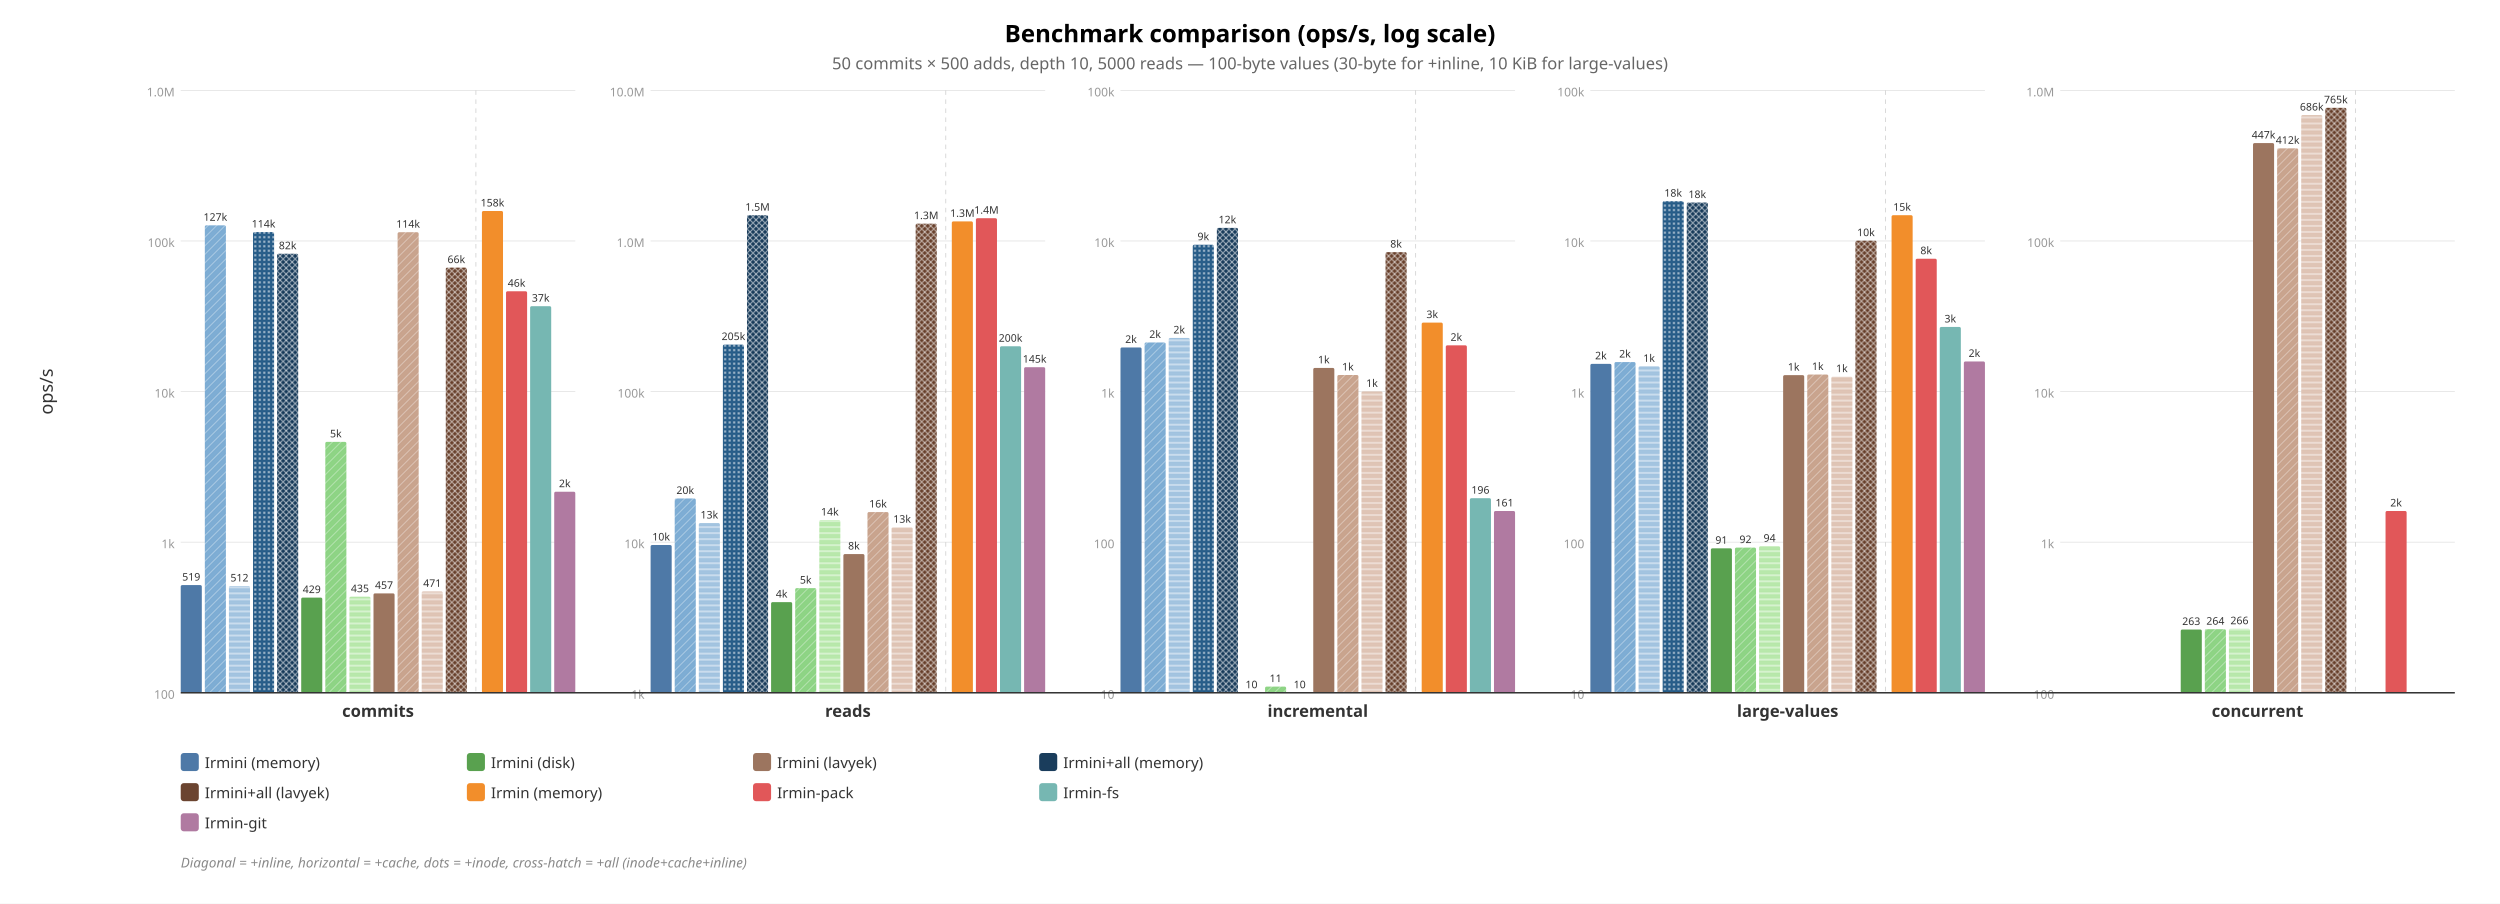
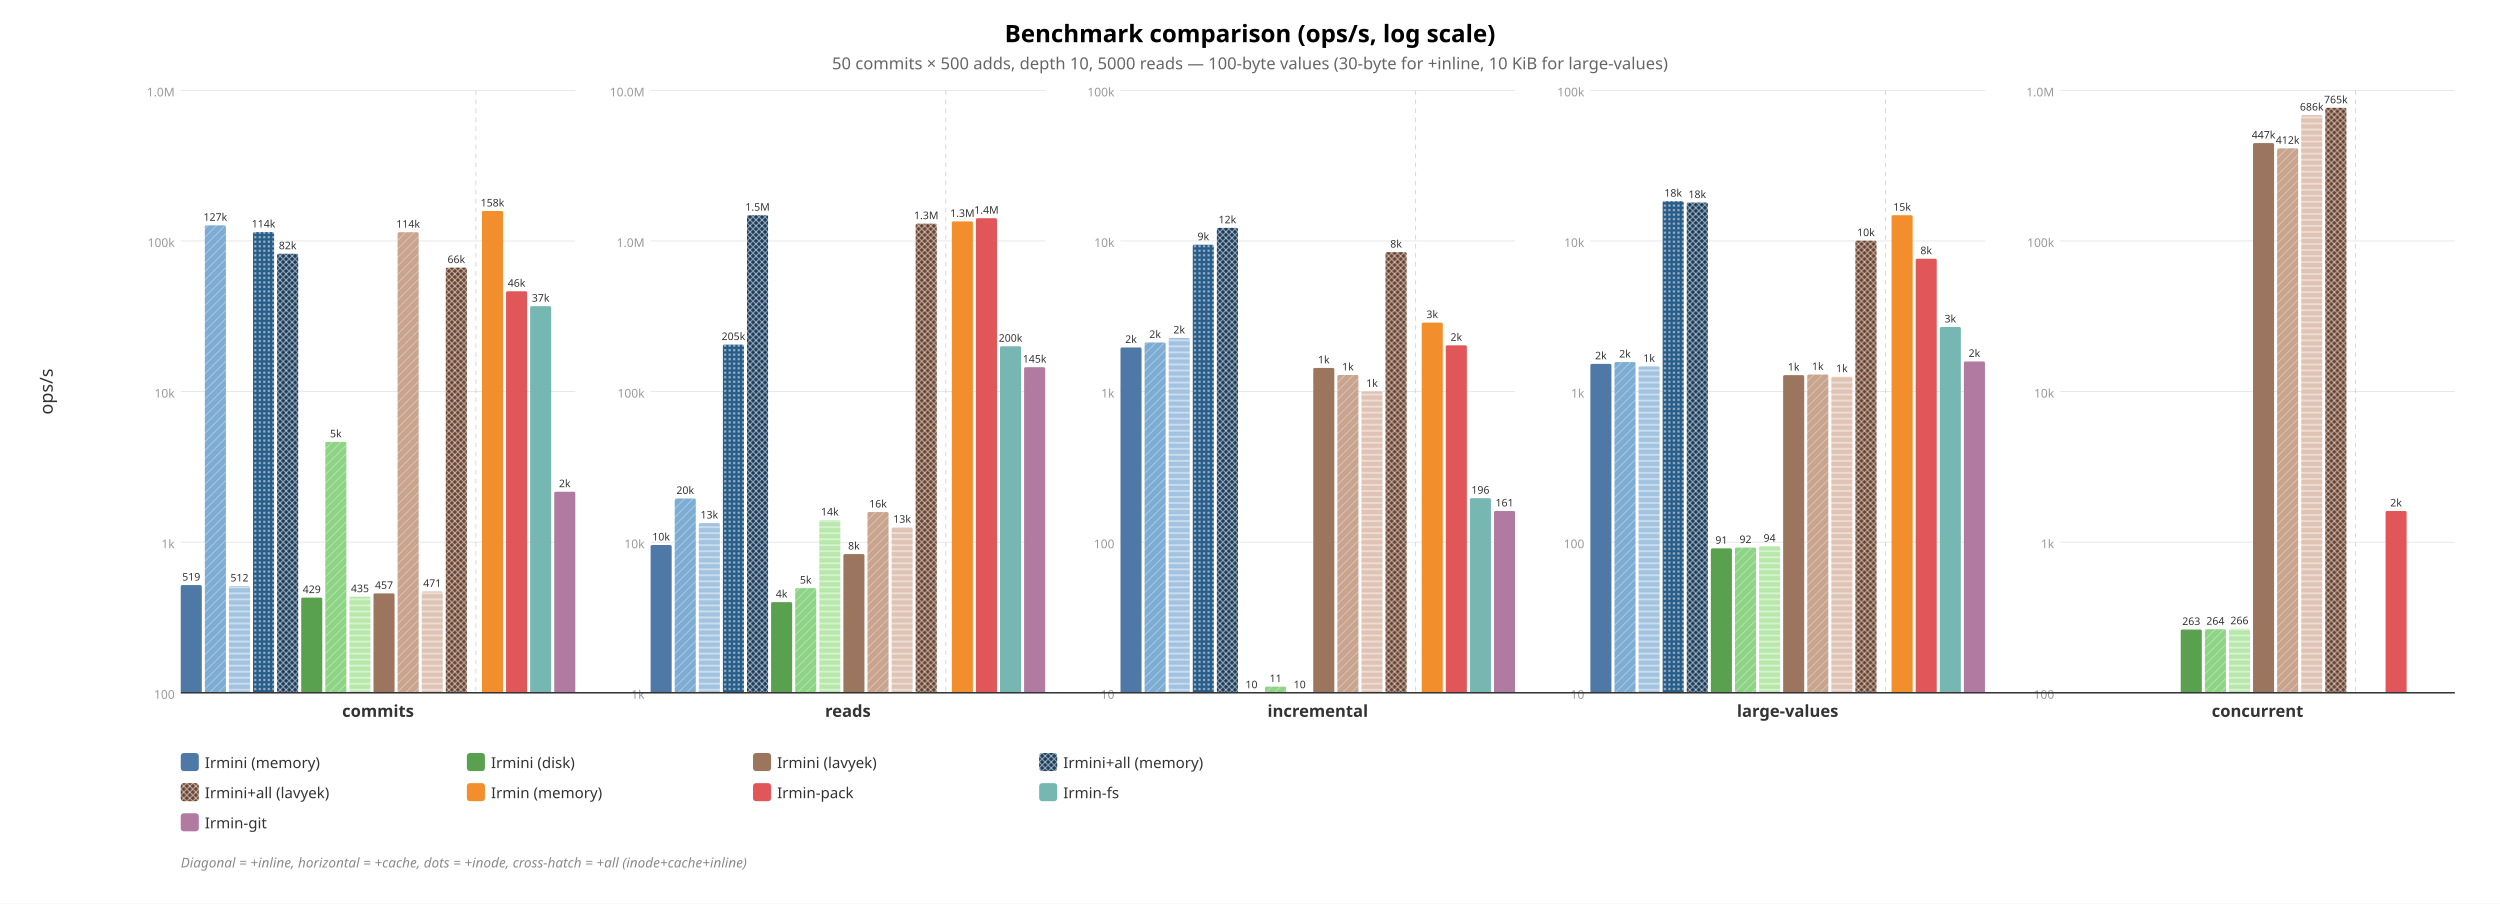
<svg xmlns="http://www.w3.org/2000/svg" width="1660" height="600" font-family="system-ui, sans-serif" font-size="11">
  <rect width="1660" height="600" fill="white" />
  <defs>
    <pattern id="Irminipinline_memory" width="4" height="4" patternUnits="userSpaceOnUse" patternTransform="rotate(45)">
      <rect width="4" height="4" fill="#7eadd4" />
      <line x1="0" y1="0" x2="0" y2="4" stroke="white" stroke-width="1" opacity="0.4" />
    </pattern>
  </defs>
  <defs>
    <pattern id="Irminipcache_memory" width="4" height="4" patternUnits="userSpaceOnUse">
      <rect width="4" height="4" fill="#a3c4e0" />
      <line x1="0" y1="2" x2="4" y2="2" stroke="white" stroke-width="1" opacity="0.5" />
    </pattern>
  </defs>
  <defs>
    <pattern id="Irminipinode_memory" width="3" height="3" patternUnits="userSpaceOnUse">
      <rect width="3" height="3" fill="#2a5f8a" />
      <circle cx="1.5" cy="1.5" r="0.8" fill="white" opacity="0.5" />
    </pattern>
  </defs>
  <defs>
    <pattern id="Irminipall_memory" width="4" height="4" patternUnits="userSpaceOnUse">
      <rect width="4" height="4" fill="#1a3d5c" />
      <line x1="0" y1="0" x2="4" y2="4" stroke="white" stroke-width="0.8" opacity="0.5" />
      <line x1="0" y1="4" x2="4" y2="0" stroke="white" stroke-width="0.8" opacity="0.5" />
    </pattern>
  </defs>
  <defs>
    <pattern id="Irminipinline_disk" width="4" height="4" patternUnits="userSpaceOnUse" patternTransform="rotate(45)">
      <rect width="4" height="4" fill="#8ed485" />
      <line x1="0" y1="0" x2="0" y2="4" stroke="white" stroke-width="1" opacity="0.4" />
    </pattern>
  </defs>
  <defs>
    <pattern id="Irminipcache_disk" width="4" height="4" patternUnits="userSpaceOnUse">
      <rect width="4" height="4" fill="#b8e8ab" />
      <line x1="0" y1="2" x2="4" y2="2" stroke="white" stroke-width="1" opacity="0.5" />
    </pattern>
  </defs>
  <defs>
    <pattern id="Irminipinline_lavyek" width="4" height="4" patternUnits="userSpaceOnUse" patternTransform="rotate(45)">
      <rect width="4" height="4" fill="#c9a48e" />
      <line x1="0" y1="0" x2="0" y2="4" stroke="white" stroke-width="1" opacity="0.4" />
    </pattern>
  </defs>
  <defs>
    <pattern id="Irminipcache_lavyek" width="4" height="4" patternUnits="userSpaceOnUse">
      <rect width="4" height="4" fill="#dfc4b5" />
      <line x1="0" y1="2" x2="4" y2="2" stroke="white" stroke-width="1" opacity="0.5" />
    </pattern>
  </defs>
  <defs>
    <pattern id="Irminipall_lavyek" width="4" height="4" patternUnits="userSpaceOnUse">
      <rect width="4" height="4" fill="#6b4430" />
      <line x1="0" y1="0" x2="4" y2="4" stroke="white" stroke-width="0.8" opacity="0.5" />
      <line x1="0" y1="4" x2="4" y2="0" stroke="white" stroke-width="0.8" opacity="0.5" />
    </pattern>
  </defs>
  <text x="830.0" y="28" text-anchor="middle" font-size="16" font-weight="bold">Benchmark comparison (ops/s, log scale)</text>
  <text x="830.0" y="46" text-anchor="middle" font-size="11" fill="#666">50 commits × 500 adds, depth 10, 5000 reads — 100-byte values (30-byte for +inline, 10 KiB for large-values)</text>
  <g transform="translate(120,60)">
    <text x="-85" y="200.0" text-anchor="middle" font-size="12" fill="#333" transform="rotate(-90,-85,200.0)">ops/s</text>
    <line x1="0" y1="400.0" x2="262" y2="400.0" stroke="#e0e0e0" stroke-width="0.5" />
    <text x="-4.0" y="404.0" text-anchor="end" font-size="8" fill="#999">100</text>
    <line x1="0" y1="300.0" x2="262" y2="300.0" stroke="#e0e0e0" stroke-width="0.5" />
    <text x="-4.0" y="304.0" text-anchor="end" font-size="8" fill="#999">1k</text>
    <line x1="0" y1="200.0" x2="262" y2="200.0" stroke="#e0e0e0" stroke-width="0.5" />
    <text x="-4.0" y="204.0" text-anchor="end" font-size="8" fill="#999">10k</text>
    <line x1="0" y1="100.0" x2="262" y2="100.0" stroke="#e0e0e0" stroke-width="0.5" />
    <text x="-4.0" y="104.0" text-anchor="end" font-size="8" fill="#999">100k</text>
    <line x1="0" y1="0.0" x2="262" y2="0.0" stroke="#e0e0e0" stroke-width="0.5" />
    <text x="-4.0" y="4.0" text-anchor="end" font-size="8" fill="#999">1.0M</text>
    <rect x="0.0" y="328.5" width="14" height="71.5" fill="#4e79a7" rx="1" />
    <text x="7.0" y="325.5" text-anchor="middle" font-size="7" fill="#333">519</text>
    <rect x="16.0" y="89.6" width="14" height="310.4" fill="url(#Irminipinline_memory)" rx="1" />
    <text x="23.0" y="86.6" text-anchor="middle" font-size="7" fill="#333">127k</text>
    <rect x="32.0" y="329.1" width="14" height="70.9" fill="url(#Irminipcache_memory)" rx="1" />
    <text x="39.0" y="326.1" text-anchor="middle" font-size="7" fill="#333">512</text>
    <rect x="48.0" y="94.1" width="14" height="305.9" fill="url(#Irminipinode_memory)" rx="1" />
    <text x="55.0" y="91.1" text-anchor="middle" font-size="7" fill="#333">114k</text>
    <rect x="64.0" y="108.5" width="14" height="291.5" fill="url(#Irminipall_memory)" rx="1" />
    <text x="71.0" y="105.5" text-anchor="middle" font-size="7" fill="#333">82k</text>
    <rect x="80.0" y="336.8" width="14" height="63.2" fill="#59a14f" rx="1" />
    <text x="87.0" y="333.8" text-anchor="middle" font-size="7" fill="#333">429</text>
    <rect x="96.0" y="233.4" width="14" height="166.6" fill="url(#Irminipinline_disk)" rx="1" />
    <text x="103.0" y="230.4" text-anchor="middle" font-size="7" fill="#333">5k</text>
    <rect x="112.0" y="336.2" width="14" height="63.8" fill="url(#Irminipcache_disk)" rx="1" />
    <text x="119.0" y="333.2" text-anchor="middle" font-size="7" fill="#333">435</text>
    <rect x="128.0" y="334.0" width="14" height="66.0" fill="#9c755f" rx="1" />
    <text x="135.0" y="331.0" text-anchor="middle" font-size="7" fill="#333">457</text>
    <rect x="144.0" y="94.2" width="14" height="305.8" fill="url(#Irminipinline_lavyek)" rx="1" />
    <text x="151.0" y="91.2" text-anchor="middle" font-size="7" fill="#333">114k</text>
    <rect x="160.0" y="332.7" width="14" height="67.3" fill="url(#Irminipcache_lavyek)" rx="1" />
    <text x="167.0" y="329.7" text-anchor="middle" font-size="7" fill="#333">471</text>
    <rect x="176.0" y="117.7" width="14" height="282.3" fill="url(#Irminipall_lavyek)" rx="1" />
    <text x="183.0" y="114.7" text-anchor="middle" font-size="7" fill="#333">66k</text>
    <rect x="200.0" y="80.1" width="14" height="319.9" fill="#f28e2b" rx="1" />
    <text x="207.0" y="77.1" text-anchor="middle" font-size="7" fill="#333">158k</text>
    <rect x="216.0" y="133.4" width="14" height="266.6" fill="#e15759" rx="1" />
    <text x="223.0" y="130.4" text-anchor="middle" font-size="7" fill="#333">46k</text>
    <rect x="232.0" y="143.3" width="14" height="256.7" fill="#76b7b2" rx="1" />
    <text x="239.0" y="140.3" text-anchor="middle" font-size="7" fill="#333">37k</text>
    <rect x="248.0" y="266.5" width="14" height="133.5" fill="#b07aa1" rx="1" />
    <text x="255.0" y="263.5" text-anchor="middle" font-size="7" fill="#333">2k</text>
    <line x1="196.0" y1="0" x2="196.0" y2="400" stroke="#ccc" stroke-width="0.5" stroke-dasharray="3,3" />
    <text x="131.0" y="416" text-anchor="middle" font-size="11" font-weight="bold" fill="#333">commits</text>
    <line x1="312" y1="400.0" x2="574" y2="400.0" stroke="#e0e0e0" stroke-width="0.5" />
    <text x="308.0" y="404.0" text-anchor="end" font-size="8" fill="#999">1k</text>
    <line x1="312" y1="300.0" x2="574" y2="300.0" stroke="#e0e0e0" stroke-width="0.5" />
    <text x="308.0" y="304.0" text-anchor="end" font-size="8" fill="#999">10k</text>
    <line x1="312" y1="200.0" x2="574" y2="200.0" stroke="#e0e0e0" stroke-width="0.5" />
    <text x="308.0" y="204.0" text-anchor="end" font-size="8" fill="#999">100k</text>
    <line x1="312" y1="100.0" x2="574" y2="100.0" stroke="#e0e0e0" stroke-width="0.5" />
    <text x="308.0" y="104.0" text-anchor="end" font-size="8" fill="#999">1.0M</text>
    <line x1="312" y1="0.0" x2="574" y2="0.0" stroke="#e0e0e0" stroke-width="0.5" />
    <text x="308.0" y="4.0" text-anchor="end" font-size="8" fill="#999">10.0M</text>
    <rect x="312.0" y="301.9" width="14" height="98.1" fill="#4e79a7" rx="1" />
    <text x="319.0" y="298.9" text-anchor="middle" font-size="7" fill="#333">10k</text>
    <rect x="328.0" y="271.0" width="14" height="129.0" fill="url(#Irminipinline_memory)" rx="1" />
    <text x="335.0" y="268.0" text-anchor="middle" font-size="7" fill="#333">20k</text>
    <rect x="344.0" y="287.3" width="14" height="112.7" fill="url(#Irminipcache_memory)" rx="1" />
    <text x="351.0" y="284.3" text-anchor="middle" font-size="7" fill="#333">13k</text>
    <rect x="360.0" y="168.8" width="14" height="231.2" fill="url(#Irminipinode_memory)" rx="1" />
    <text x="367.0" y="165.8" text-anchor="middle" font-size="7" fill="#333">205k</text>
    <rect x="376.0" y="82.9" width="14" height="317.1" fill="url(#Irminipall_memory)" rx="1" />
    <text x="383.0" y="79.9" text-anchor="middle" font-size="7" fill="#333">1.5M</text>
    <rect x="392.0" y="339.8" width="14" height="60.2" fill="#59a14f" rx="1" />
    <text x="399.0" y="336.8" text-anchor="middle" font-size="7" fill="#333">4k</text>
    <rect x="408.0" y="330.5" width="14" height="69.5" fill="url(#Irminipinline_disk)" rx="1" />
    <text x="415.0" y="327.5" text-anchor="middle" font-size="7" fill="#333">5k</text>
    <rect x="424.0" y="285.3" width="14" height="114.7" fill="url(#Irminipcache_disk)" rx="1" />
    <text x="431.0" y="282.3" text-anchor="middle" font-size="7" fill="#333">14k</text>
    <rect x="440.0" y="307.9" width="14" height="92.1" fill="#9c755f" rx="1" />
    <text x="447.0" y="304.9" text-anchor="middle" font-size="7" fill="#333">8k</text>
    <rect x="456.0" y="280.0" width="14" height="120.0" fill="url(#Irminipinline_lavyek)" rx="1" />
    <text x="463.0" y="277.0" text-anchor="middle" font-size="7" fill="#333">16k</text>
    <rect x="472.0" y="290.1" width="14" height="109.9" fill="url(#Irminipcache_lavyek)" rx="1" />
    <text x="479.0" y="287.1" text-anchor="middle" font-size="7" fill="#333">13k</text>
    <rect x="488.0" y="88.5" width="14" height="311.5" fill="url(#Irminipall_lavyek)" rx="1" />
    <text x="495.0" y="85.5" text-anchor="middle" font-size="7" fill="#333">1.3M</text>
    <rect x="512.0" y="87.0" width="14" height="313.0" fill="#f28e2b" rx="1" />
    <text x="519.0" y="84.0" text-anchor="middle" font-size="7" fill="#333">1.3M</text>
    <rect x="528.0" y="84.9" width="14" height="315.1" fill="#e15759" rx="1" />
    <text x="535.0" y="81.9" text-anchor="middle" font-size="7" fill="#333">1.4M</text>
    <rect x="544.0" y="169.9" width="14" height="230.1" fill="#76b7b2" rx="1" />
    <text x="551.0" y="166.9" text-anchor="middle" font-size="7" fill="#333">200k</text>
    <rect x="560.0" y="183.8" width="14" height="216.2" fill="#b07aa1" rx="1" />
    <text x="567.0" y="180.8" text-anchor="middle" font-size="7" fill="#333">145k</text>
    <line x1="508.0" y1="0" x2="508.0" y2="400" stroke="#ccc" stroke-width="0.5" stroke-dasharray="3,3" />
    <text x="443.0" y="416" text-anchor="middle" font-size="11" font-weight="bold" fill="#333">reads</text>
    <line x1="624" y1="400.0" x2="886" y2="400.0" stroke="#e0e0e0" stroke-width="0.5" />
    <text x="620.0" y="404.0" text-anchor="end" font-size="8" fill="#999">10</text>
    <line x1="624" y1="300.0" x2="886" y2="300.0" stroke="#e0e0e0" stroke-width="0.5" />
    <text x="620.0" y="304.0" text-anchor="end" font-size="8" fill="#999">100</text>
    <line x1="624" y1="200.0" x2="886" y2="200.0" stroke="#e0e0e0" stroke-width="0.5" />
    <text x="620.0" y="204.0" text-anchor="end" font-size="8" fill="#999">1k</text>
    <line x1="624" y1="100.0" x2="886" y2="100.0" stroke="#e0e0e0" stroke-width="0.5" />
    <text x="620.0" y="104.0" text-anchor="end" font-size="8" fill="#999">10k</text>
    <line x1="624" y1="0.0" x2="886" y2="0.0" stroke="#e0e0e0" stroke-width="0.5" />
    <text x="620.0" y="4.0" text-anchor="end" font-size="8" fill="#999">100k</text>
    <rect x="624.0" y="170.7" width="14" height="229.3" fill="#4e79a7" rx="1" />
    <text x="631.0" y="167.7" text-anchor="middle" font-size="7" fill="#333">2k</text>
    <rect x="640.0" y="167.4" width="14" height="232.6" fill="url(#Irminipinline_memory)" rx="1" />
    <text x="647.0" y="164.4" text-anchor="middle" font-size="7" fill="#333">2k</text>
    <rect x="656.0" y="164.4" width="14" height="235.6" fill="url(#Irminipcache_memory)" rx="1" />
    <text x="663.0" y="161.4" text-anchor="middle" font-size="7" fill="#333">2k</text>
    <rect x="672.0" y="102.5" width="14" height="297.5" fill="url(#Irminipinode_memory)" rx="1" />
    <text x="679.0" y="99.5" text-anchor="middle" font-size="7" fill="#333">9k</text>
    <rect x="688.0" y="91.3" width="14" height="308.7" fill="url(#Irminipall_memory)" rx="1" />
    <text x="695.0" y="88.3" text-anchor="middle" font-size="7" fill="#333">12k</text>
    <rect x="704.0" y="400.0" width="14" height="0.0" fill="#59a14f" rx="1" />
    <text x="711.0" y="397.0" text-anchor="middle" font-size="7" fill="#333">10</text>
    <rect x="720.0" y="395.9" width="14" height="4.1" fill="url(#Irminipinline_disk)" rx="1" />
    <text x="727.0" y="392.9" text-anchor="middle" font-size="7" fill="#333">11</text>
    <rect x="736.0" y="400.0" width="14" height="0.0" fill="url(#Irminipcache_disk)" rx="1" />
    <text x="743.0" y="397.0" text-anchor="middle" font-size="7" fill="#333">10</text>
    <rect x="752.0" y="184.3" width="14" height="215.7" fill="#9c755f" rx="1" />
    <text x="759.0" y="181.3" text-anchor="middle" font-size="7" fill="#333">1k</text>
    <rect x="768.0" y="189.0" width="14" height="211.0" fill="url(#Irminipinline_lavyek)" rx="1" />
    <text x="775.0" y="186.0" text-anchor="middle" font-size="7" fill="#333">1k</text>
    <rect x="784.0" y="199.9" width="14" height="200.1" fill="url(#Irminipcache_lavyek)" rx="1" />
    <text x="791.0" y="196.9" text-anchor="middle" font-size="7" fill="#333">1k</text>
    <rect x="800.0" y="107.4" width="14" height="292.6" fill="url(#Irminipall_lavyek)" rx="1" />
    <text x="807.0" y="104.4" text-anchor="middle" font-size="7" fill="#333">8k</text>
    <rect x="824.0" y="154.2" width="14" height="245.8" fill="#f28e2b" rx="1" />
    <text x="831.0" y="151.2" text-anchor="middle" font-size="7" fill="#333">3k</text>
    <rect x="840.0" y="169.3" width="14" height="230.7" fill="#e15759" rx="1" />
    <text x="847.0" y="166.3" text-anchor="middle" font-size="7" fill="#333">2k</text>
    <rect x="856.0" y="270.8" width="14" height="129.2" fill="#76b7b2" rx="1" />
    <text x="863.0" y="267.8" text-anchor="middle" font-size="7" fill="#333">196</text>
    <rect x="872.0" y="279.3" width="14" height="120.7" fill="#b07aa1" rx="1" />
    <text x="879.0" y="276.3" text-anchor="middle" font-size="7" fill="#333">161</text>
    <line x1="820.0" y1="0" x2="820.0" y2="400" stroke="#ccc" stroke-width="0.5" stroke-dasharray="3,3" />
    <text x="755.0" y="416" text-anchor="middle" font-size="11" font-weight="bold" fill="#333">incremental</text>
    <line x1="936" y1="400.0" x2="1198" y2="400.0" stroke="#e0e0e0" stroke-width="0.5" />
    <text x="932.0" y="404.0" text-anchor="end" font-size="8" fill="#999">10</text>
    <line x1="936" y1="300.0" x2="1198" y2="300.0" stroke="#e0e0e0" stroke-width="0.5" />
    <text x="932.0" y="304.0" text-anchor="end" font-size="8" fill="#999">100</text>
    <line x1="936" y1="200.0" x2="1198" y2="200.0" stroke="#e0e0e0" stroke-width="0.5" />
    <text x="932.0" y="204.0" text-anchor="end" font-size="8" fill="#999">1k</text>
    <line x1="936" y1="100.0" x2="1198" y2="100.0" stroke="#e0e0e0" stroke-width="0.5" />
    <text x="932.0" y="104.0" text-anchor="end" font-size="8" fill="#999">10k</text>
    <line x1="936" y1="0.0" x2="1198" y2="0.0" stroke="#e0e0e0" stroke-width="0.5" />
    <text x="932.0" y="4.0" text-anchor="end" font-size="8" fill="#999">100k</text>
    <rect x="936.0" y="181.6" width="14" height="218.4" fill="#4e79a7" rx="1" />
    <text x="943.0" y="178.6" text-anchor="middle" font-size="7" fill="#333">2k</text>
    <rect x="952.0" y="180.4" width="14" height="219.6" fill="url(#Irminipinline_memory)" rx="1" />
    <text x="959.0" y="177.4" text-anchor="middle" font-size="7" fill="#333">2k</text>
    <rect x="968.0" y="183.3" width="14" height="216.7" fill="url(#Irminipcache_memory)" rx="1" />
    <text x="975.0" y="180.3" text-anchor="middle" font-size="7" fill="#333">1k</text>
    <rect x="984.0" y="73.6" width="14" height="326.4" fill="url(#Irminipinode_memory)" rx="1" />
    <text x="991.0" y="70.6" text-anchor="middle" font-size="7" fill="#333">18k</text>
    <rect x="1000.0" y="74.5" width="14" height="325.5" fill="url(#Irminipall_memory)" rx="1" />
    <text x="1007.0" y="71.5" text-anchor="middle" font-size="7" fill="#333">18k</text>
    <rect x="1016.0" y="304.1" width="14" height="95.9" fill="#59a14f" rx="1" />
    <text x="1023.0" y="301.1" text-anchor="middle" font-size="7" fill="#333">91</text>
    <rect x="1032.0" y="303.6" width="14" height="96.4" fill="url(#Irminipinline_disk)" rx="1" />
    <text x="1039.0" y="300.6" text-anchor="middle" font-size="7" fill="#333">92</text>
    <rect x="1048.0" y="302.7" width="14" height="97.3" fill="url(#Irminipcache_disk)" rx="1" />
    <text x="1055.0" y="299.7" text-anchor="middle" font-size="7" fill="#333">94</text>
    <rect x="1064.0" y="189.1" width="14" height="210.9" fill="#9c755f" rx="1" />
    <text x="1071.0" y="186.1" text-anchor="middle" font-size="7" fill="#333">1k</text>
    <rect x="1080.0" y="188.7" width="14" height="211.3" fill="url(#Irminipinline_lavyek)" rx="1" />
    <text x="1087.0" y="185.7" text-anchor="middle" font-size="7" fill="#333">1k</text>
    <rect x="1096.0" y="190.1" width="14" height="209.9" fill="url(#Irminipcache_lavyek)" rx="1" />
    <text x="1103.0" y="187.1" text-anchor="middle" font-size="7" fill="#333">1k</text>
    <rect x="1112.0" y="99.8" width="14" height="300.2" fill="url(#Irminipall_lavyek)" rx="1" />
    <text x="1119.0" y="96.8" text-anchor="middle" font-size="7" fill="#333">10k</text>
    <rect x="1136.0" y="82.9" width="14" height="317.1" fill="#f28e2b" rx="1" />
    <text x="1143.0" y="79.9" text-anchor="middle" font-size="7" fill="#333">15k</text>
    <rect x="1152.0" y="111.8" width="14" height="288.2" fill="#e15759" rx="1" />
    <text x="1159.0" y="108.8" text-anchor="middle" font-size="7" fill="#333">8k</text>
    <rect x="1168.0" y="157.1" width="14" height="242.9" fill="#76b7b2" rx="1" />
    <text x="1175.0" y="154.1" text-anchor="middle" font-size="7" fill="#333">3k</text>
    <rect x="1184.0" y="180.0" width="14" height="220.0" fill="#b07aa1" rx="1" />
    <text x="1191.0" y="177.0" text-anchor="middle" font-size="7" fill="#333">2k</text>
    <line x1="1132.0" y1="0" x2="1132.0" y2="400" stroke="#ccc" stroke-width="0.5" stroke-dasharray="3,3" />
    <text x="1067.0" y="416" text-anchor="middle" font-size="11" font-weight="bold" fill="#333">large-values</text>
    <line x1="1248" y1="400.0" x2="1510" y2="400.0" stroke="#e0e0e0" stroke-width="0.5" />
    <text x="1244.0" y="404.0" text-anchor="end" font-size="8" fill="#999">100</text>
    <line x1="1248" y1="300.0" x2="1510" y2="300.0" stroke="#e0e0e0" stroke-width="0.5" />
    <text x="1244.0" y="304.0" text-anchor="end" font-size="8" fill="#999">1k</text>
    <line x1="1248" y1="200.0" x2="1510" y2="200.0" stroke="#e0e0e0" stroke-width="0.5" />
    <text x="1244.0" y="204.0" text-anchor="end" font-size="8" fill="#999">10k</text>
    <line x1="1248" y1="100.0" x2="1510" y2="100.0" stroke="#e0e0e0" stroke-width="0.5" />
    <text x="1244.0" y="104.0" text-anchor="end" font-size="8" fill="#999">100k</text>
    <line x1="1248" y1="0.0" x2="1510" y2="0.0" stroke="#e0e0e0" stroke-width="0.5" />
    <text x="1244.0" y="4.0" text-anchor="end" font-size="8" fill="#999">1.0M</text>
    <rect x="1328.0" y="358.0" width="14" height="42.0" fill="#59a14f" rx="1" />
    <text x="1335.0" y="355.0" text-anchor="middle" font-size="7" fill="#333">263</text>
    <rect x="1344.0" y="357.8" width="14" height="42.2" fill="url(#Irminipinline_disk)" rx="1" />
    <text x="1351.0" y="354.8" text-anchor="middle" font-size="7" fill="#333">264</text>
    <rect x="1360.0" y="357.5" width="14" height="42.5" fill="url(#Irminipcache_disk)" rx="1" />
    <text x="1367.0" y="354.5" text-anchor="middle" font-size="7" fill="#333">266</text>
    <rect x="1376.0" y="35.0" width="14" height="365.0" fill="#9c755f" rx="1" />
    <text x="1383.0" y="32.0" text-anchor="middle" font-size="7" fill="#333">447k</text>
    <rect x="1392.0" y="38.5" width="14" height="361.5" fill="url(#Irminipinline_lavyek)" rx="1" />
    <text x="1399.0" y="35.5" text-anchor="middle" font-size="7" fill="#333">412k</text>
    <rect x="1408.0" y="16.4" width="14" height="383.6" fill="url(#Irminipcache_lavyek)" rx="1" />
    <text x="1415.0" y="13.4" text-anchor="middle" font-size="7" fill="#333">686k</text>
    <rect x="1424.0" y="11.6" width="14" height="388.4" fill="url(#Irminipall_lavyek)" rx="1" />
    <text x="1431.0" y="8.6" text-anchor="middle" font-size="7" fill="#333">765k</text>
    <rect x="1464.0" y="279.3" width="14" height="120.7" fill="#e15759" rx="1" />
    <text x="1471.0" y="276.3" text-anchor="middle" font-size="7" fill="#333">2k</text>
    <line x1="1444.0" y1="0" x2="1444.0" y2="400" stroke="#ccc" stroke-width="0.5" stroke-dasharray="3,3" />
    <text x="1379.0" y="416" text-anchor="middle" font-size="11" font-weight="bold" fill="#333">concurrent</text>
    <line x1="0" y1="400" x2="1510" y2="400" stroke="#333" stroke-width="1" />
  </g>
  <g transform="translate(120,500)">
    <rect x="0" y="0" width="12" height="12" fill="#4e79a7" rx="2" />
    <text x="16" y="10" font-size="10" fill="#333">Irmini (memory)</text>
    <rect x="190" y="0" width="12" height="12" fill="#59a14f" rx="2" />
    <text x="206" y="10" font-size="10" fill="#333">Irmini (disk)</text>
    <rect x="380" y="0" width="12" height="12" fill="#9c755f" rx="2" />
    <text x="396" y="10" font-size="10" fill="#333">Irmini (lavyek)</text>
-     <rect x="570" y="0" width="12" height="12" fill="#1a3d5c" rx="2" />
+     <rect x="570" y="0" width="12" height="12" fill="url(#Irminipall_memory)" rx="2" />
    <text x="586" y="10" font-size="10" fill="#333">Irmini+all (memory)</text>
-     <rect x="0" y="20" width="12" height="12" fill="#6b4430" rx="2" />
+     <rect x="0" y="20" width="12" height="12" fill="url(#Irminipall_lavyek)" rx="2" />
    <text x="16" y="30" font-size="10" fill="#333">Irmini+all (lavyek)</text>
    <rect x="190" y="20" width="12" height="12" fill="#f28e2b" rx="2" />
    <text x="206" y="30" font-size="10" fill="#333">Irmin (memory)</text>
    <rect x="380" y="20" width="12" height="12" fill="#e15759" rx="2" />
    <text x="396" y="30" font-size="10" fill="#333">Irmin-pack</text>
    <rect x="570" y="20" width="12" height="12" fill="#76b7b2" rx="2" />
    <text x="586" y="30" font-size="10" fill="#333">Irmin-fs</text>
    <rect x="0" y="40" width="12" height="12" fill="#b07aa1" rx="2" />
    <text x="16" y="50" font-size="10" fill="#333">Irmin-git</text>
    <text x="0" y="76" font-size="9" fill="#888" font-style="italic">Diagonal = +inline, horizontal = +cache, dots = +inode, cross-hatch = +all (inode+cache+inline)</text>
  </g>
</svg>
